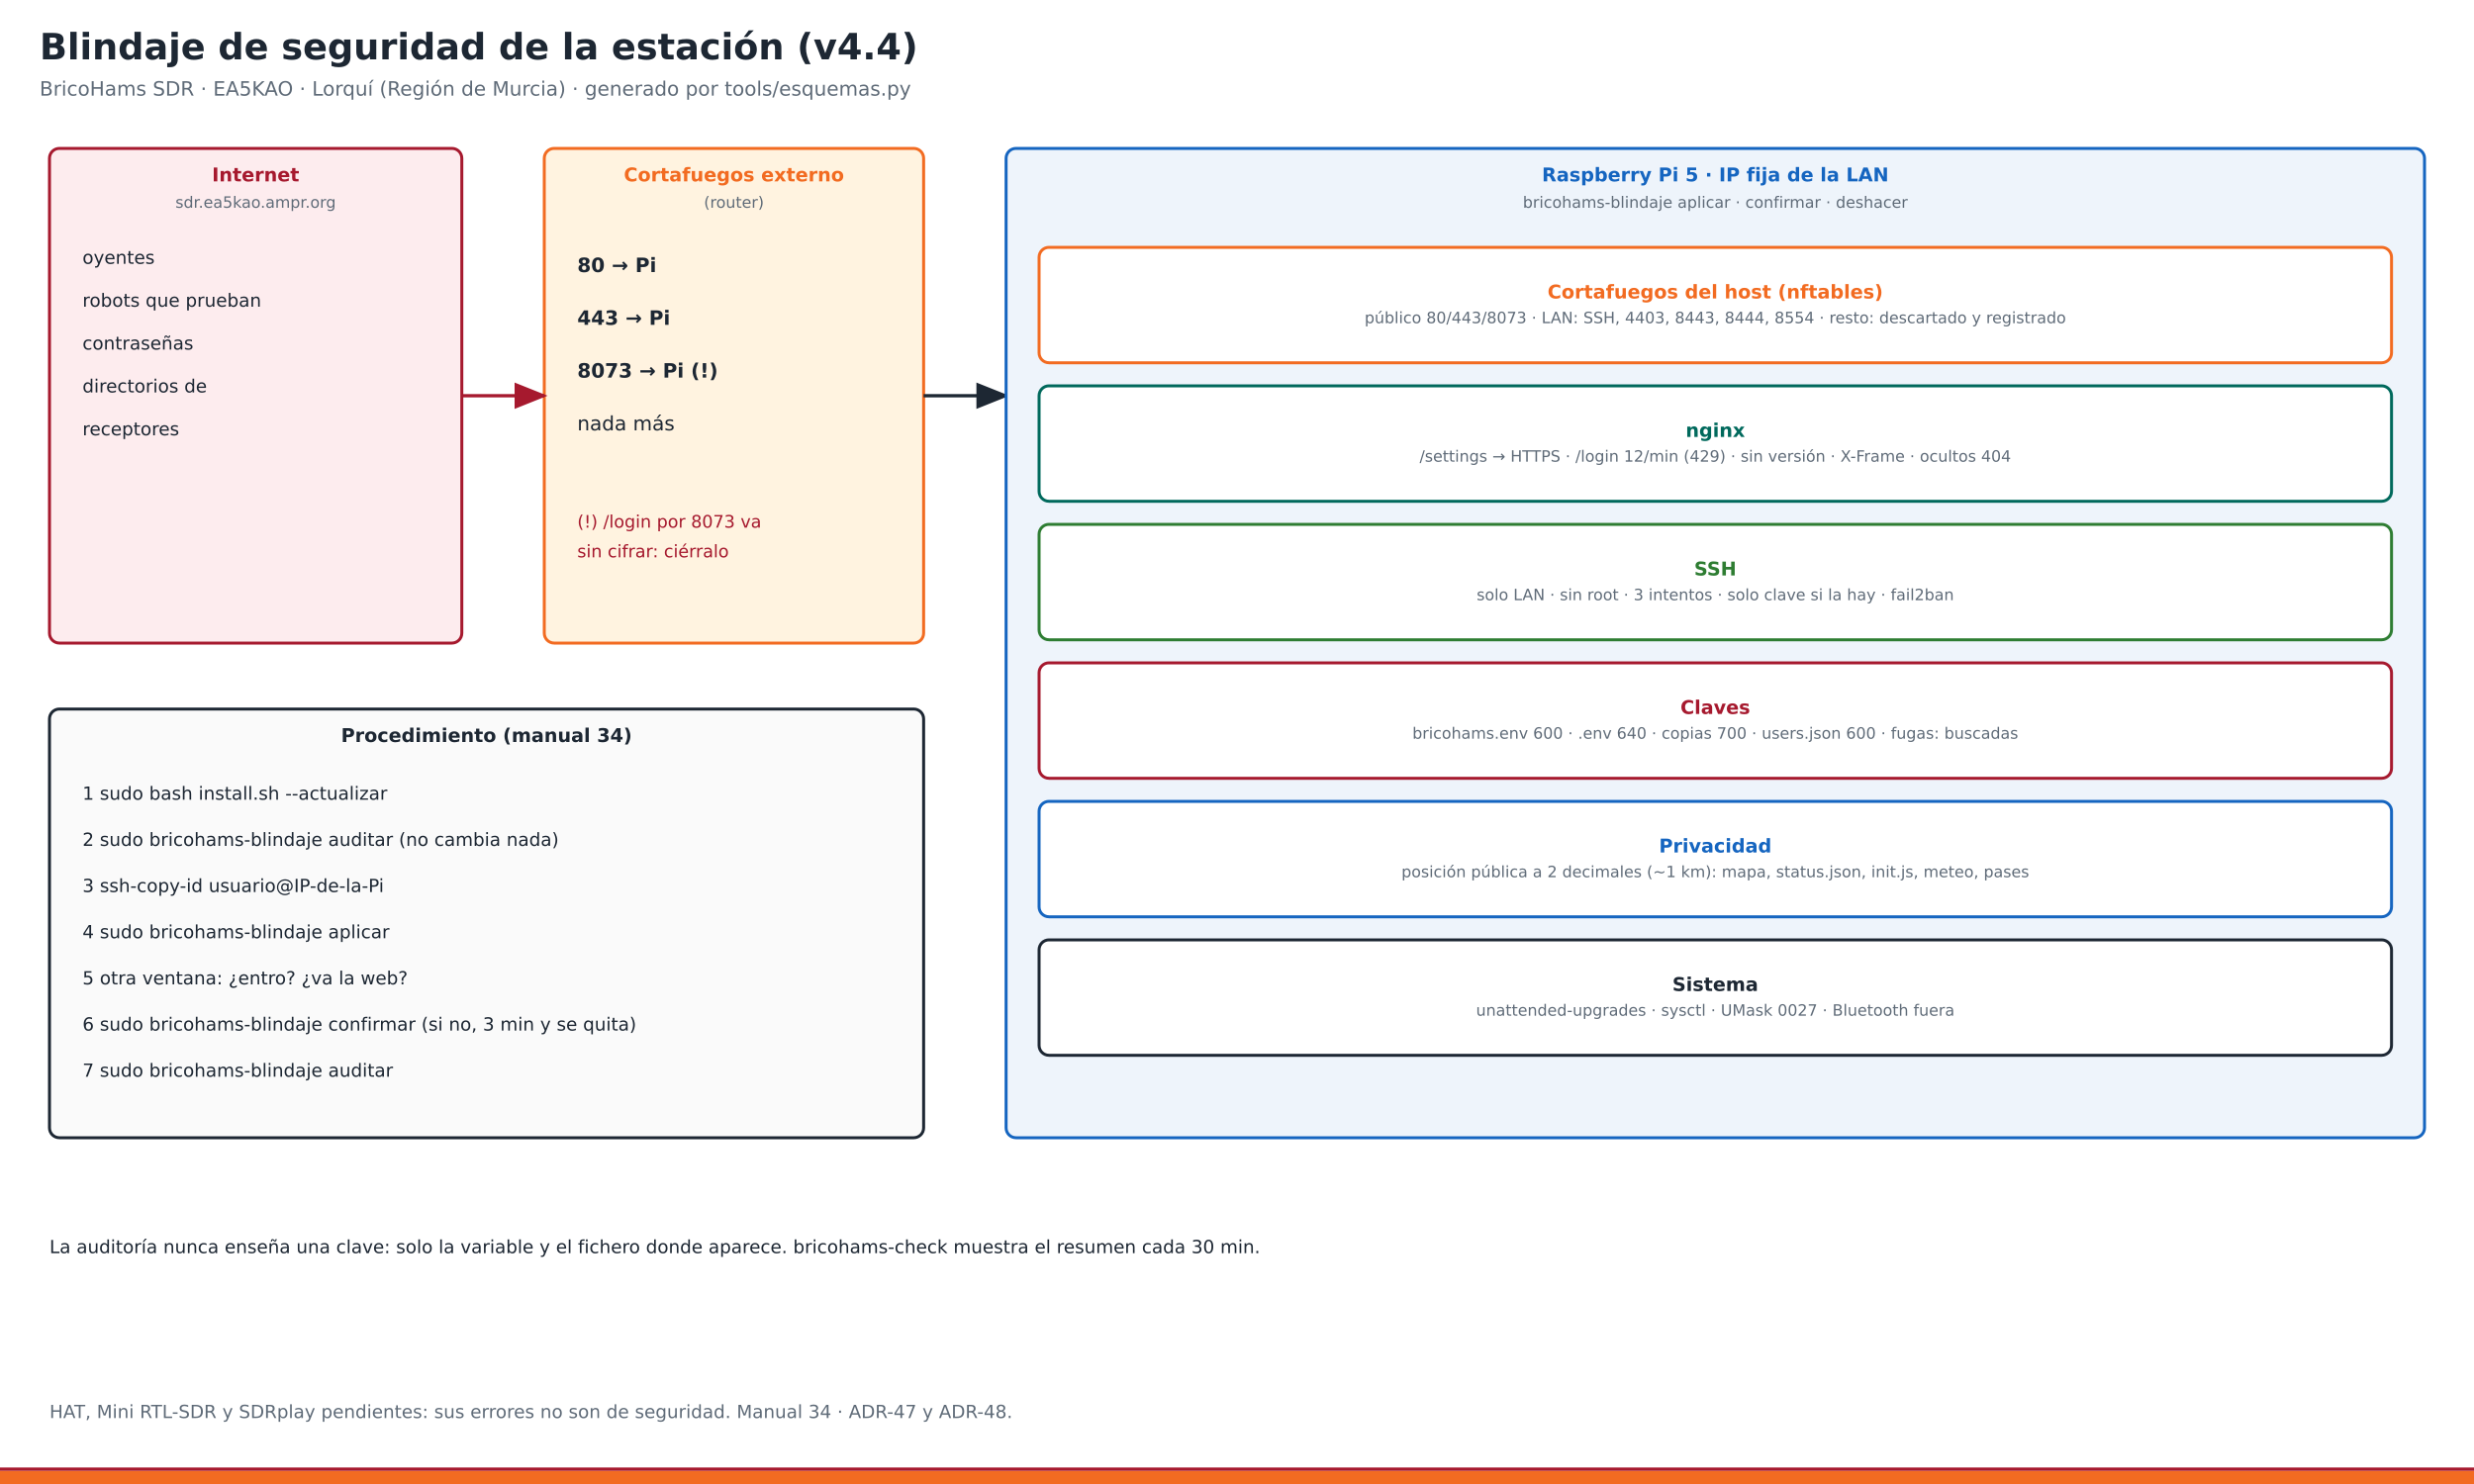
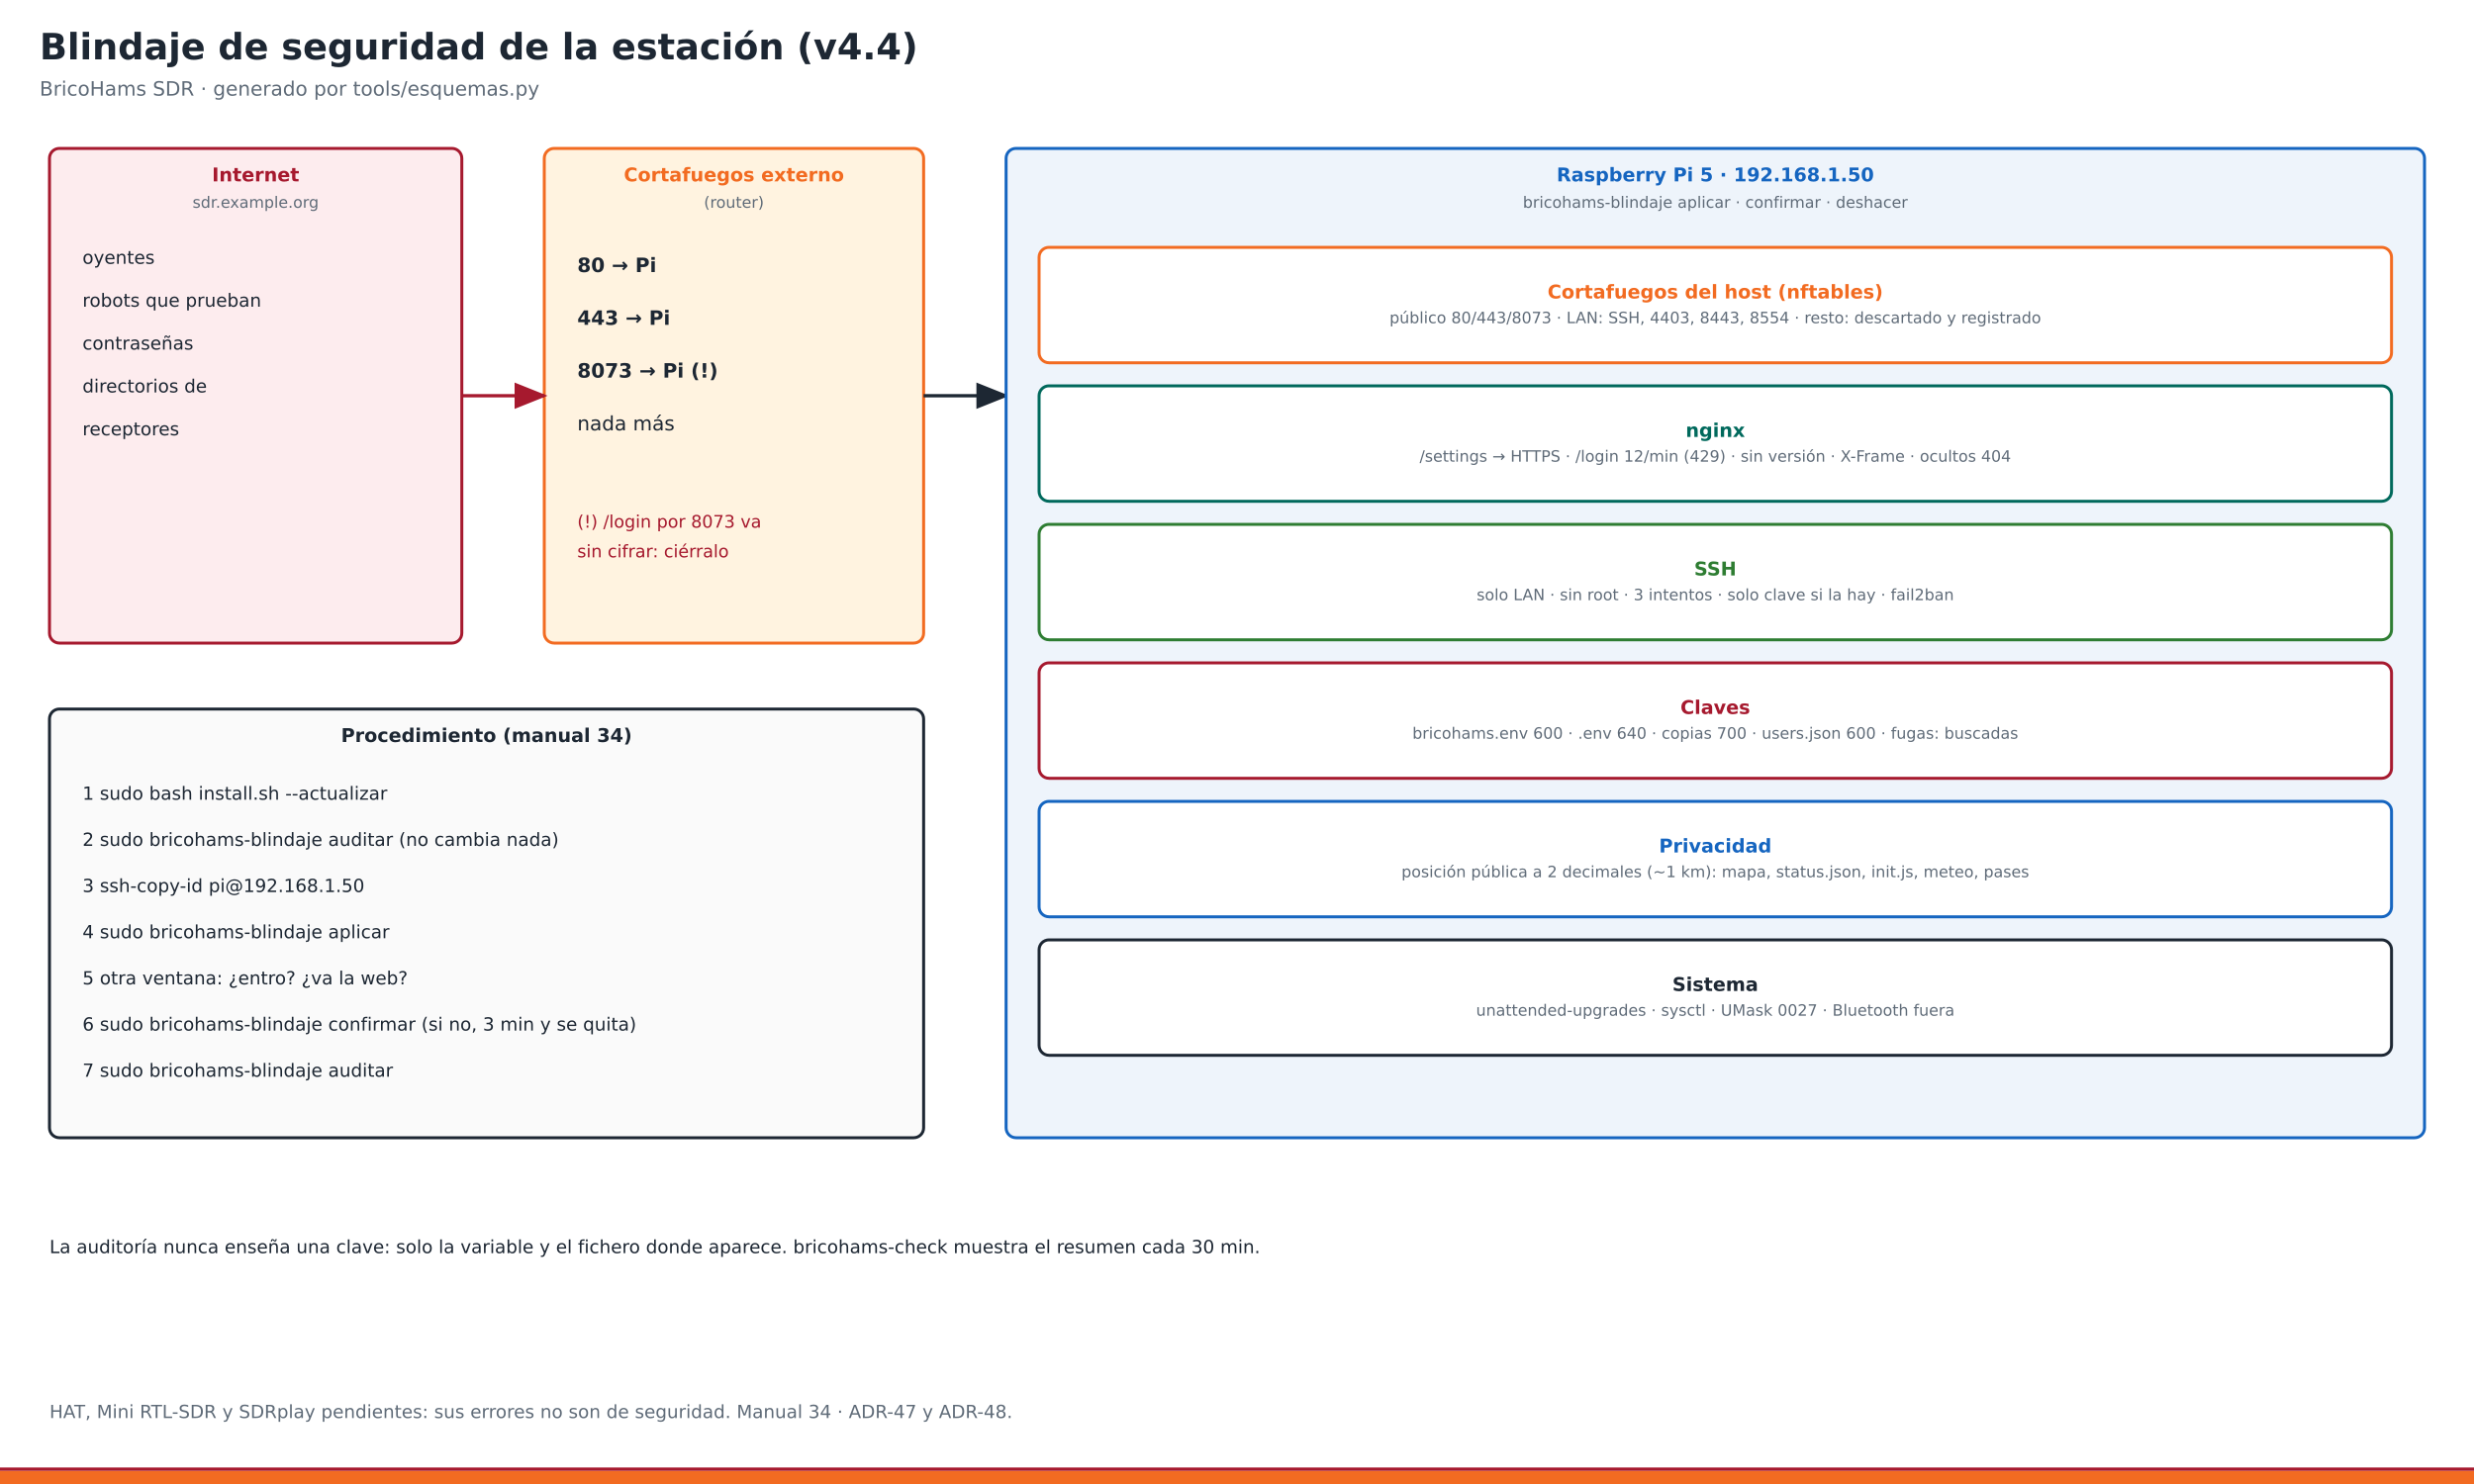
<svg xmlns="http://www.w3.org/2000/svg" width="1500" height="900" viewBox="0 0 1500 900" font-family="DejaVu Sans, Arial, sans-serif">
  <rect width="1500" height="900" fill="#ffffff" />
  <text x="24" y="36" font-size="22" font-weight="bold" fill="#1d2733">Blindaje de seguridad de la estación (v4.4)</text>
-   <text x="24" y="58" font-size="12" fill="#5f6b78">BricoHams SDR · EA5KAO · Lorquí (Región de Murcia) · generado por tools/esquemas.py</text>
+   <text x="24" y="58" font-size="12" fill="#5f6b78">BricoHams SDR · generado por tools/esquemas.py</text>
  <rect x="0" y="892" width="1500" height="8" fill="#F26B21" />
  <rect x="0" y="890" width="1500" height="2" fill="#A6192E" />
  <defs>
    <marker id="a00695c" markerWidth="10" markerHeight="8" refX="9" refY="4" orient="auto">
      <path d="M0,0 L10,4 L0,8 z" fill="#00695c" />
    </marker>
    <marker id="a1565c0" markerWidth="10" markerHeight="8" refX="9" refY="4" orient="auto">
      <path d="M0,0 L10,4 L0,8 z" fill="#1565c0" />
    </marker>
    <marker id="a1d2733" markerWidth="10" markerHeight="8" refX="9" refY="4" orient="auto">
      <path d="M0,0 L10,4 L0,8 z" fill="#1d2733" />
    </marker>
    <marker id="a2e7d32" markerWidth="10" markerHeight="8" refX="9" refY="4" orient="auto">
      <path d="M0,0 L10,4 L0,8 z" fill="#2e7d32" />
    </marker>
    <marker id="aA6192E" markerWidth="10" markerHeight="8" refX="9" refY="4" orient="auto">
      <path d="M0,0 L10,4 L0,8 z" fill="#A6192E" />
    </marker>
    <marker id="aF26B21" markerWidth="10" markerHeight="8" refX="9" refY="4" orient="auto">
      <path d="M0,0 L10,4 L0,8 z" fill="#F26B21" />
    </marker>
  </defs>
  <rect x="30" y="90" width="250" height="300" rx="6" fill="#fdecee" stroke="#A6192E" stroke-width="1.8" />
  <text x="155.0" y="110" font-size="11.5" fill="#A6192E" font-weight="bold" text-anchor="middle">Internet</text>
-   <text x="155.0" y="126" font-size="9.5" fill="#5f6b78" text-anchor="middle">sdr.ea5kao.ampr.org</text>
+   <text x="155.0" y="126" font-size="9.5" fill="#5f6b78" text-anchor="middle">sdr.example.org</text>
  <text x="50" y="160" font-size="11" fill="#1d2733" text-anchor="start">oyentes</text>
  <text x="50" y="186" font-size="11" fill="#1d2733" text-anchor="start">robots que prueban</text>
  <text x="50" y="212" font-size="11" fill="#1d2733" text-anchor="start">contraseñas</text>
  <text x="50" y="238" font-size="11" fill="#1d2733" text-anchor="start">directorios de</text>
  <text x="50" y="264" font-size="11" fill="#1d2733" text-anchor="start">receptores</text>
  <rect x="330" y="90" width="230" height="300" rx="6" fill="#fff3e0" stroke="#F26B21" stroke-width="1.8" />
  <text x="445.0" y="110" font-size="11.5" fill="#F26B21" font-weight="bold" text-anchor="middle">Cortafuegos externo</text>
  <text x="445.0" y="126" font-size="9.5" fill="#5f6b78" text-anchor="middle">(router)</text>
  <text x="350" y="165" font-size="12" fill="#1d2733" font-weight="bold" text-anchor="start">80 → Pi</text>
  <text x="350" y="197" font-size="12" fill="#1d2733" font-weight="bold" text-anchor="start">443 → Pi</text>
  <text x="350" y="229" font-size="12" fill="#1d2733" font-weight="bold" text-anchor="start">8073 → Pi (!)</text>
  <text x="350" y="261" font-size="12" fill="#1d2733" text-anchor="start">nada más</text>
  <text x="350" y="320" font-size="10.5" fill="#A6192E" text-anchor="start">(!) /login por 8073 va</text>
  <text x="350" y="338" font-size="10.5" fill="#A6192E" text-anchor="start">sin cifrar: ciérralo</text>
  <line x1="280" y1="240" x2="330" y2="240" stroke="#A6192E" stroke-width="2" marker-end="url(#aA6192E)" />
  <line x1="560" y1="240" x2="610" y2="240" stroke="#1d2733" stroke-width="2" marker-end="url(#a1d2733)" />
  <rect x="610" y="90" width="860" height="600" rx="6" fill="#eef4fb" stroke="#1565c0" stroke-width="1.8" />
-   <text x="1040.0" y="110" font-size="11.5" fill="#1565c0" font-weight="bold" text-anchor="middle">Raspberry Pi 5 · IP fija de la LAN</text>
+   <text x="1040.0" y="110" font-size="11.5" fill="#1565c0" font-weight="bold" text-anchor="middle">Raspberry Pi 5 · 192.168.1.50</text>
  <text x="1040.0" y="126" font-size="9.5" fill="#5f6b78" text-anchor="middle">bricohams-blindaje aplicar · confirmar · deshacer</text>
  <rect x="630" y="150" width="820" height="70" rx="6" fill="#ffffff" stroke="#F26B21" stroke-width="1.8" />
  <text x="1040.0" y="181.0" font-size="11.5" fill="#F26B21" font-weight="bold" text-anchor="middle">Cortafuegos del host (nftables)</text>
-   <text x="1040.0" y="196.0" font-size="9.5" fill="#5f6b78" text-anchor="middle">público 80/443/8073 · LAN: SSH, 4403, 8443, 8444, 8554 · resto: descartado y registrado</text>
+   <text x="1040.0" y="196.0" font-size="9.5" fill="#5f6b78" text-anchor="middle">público 80/443/8073 · LAN: SSH, 4403, 8443, 8554 · resto: descartado y registrado</text>
  <rect x="630" y="234" width="820" height="70" rx="6" fill="#ffffff" stroke="#00695c" stroke-width="1.8" />
  <text x="1040.0" y="265.0" font-size="11.5" fill="#00695c" font-weight="bold" text-anchor="middle">nginx</text>
  <text x="1040.0" y="280.0" font-size="9.5" fill="#5f6b78" text-anchor="middle">/settings → HTTPS · /login 12/min (429) · sin versión · X-Frame · ocultos 404</text>
  <rect x="630" y="318" width="820" height="70" rx="6" fill="#ffffff" stroke="#2e7d32" stroke-width="1.8" />
  <text x="1040.0" y="349.0" font-size="11.5" fill="#2e7d32" font-weight="bold" text-anchor="middle">SSH</text>
  <text x="1040.0" y="364.0" font-size="9.5" fill="#5f6b78" text-anchor="middle">solo LAN · sin root · 3 intentos · solo clave si la hay · fail2ban</text>
  <rect x="630" y="402" width="820" height="70" rx="6" fill="#ffffff" stroke="#A6192E" stroke-width="1.8" />
  <text x="1040.0" y="433.0" font-size="11.5" fill="#A6192E" font-weight="bold" text-anchor="middle">Claves</text>
  <text x="1040.0" y="448.0" font-size="9.5" fill="#5f6b78" text-anchor="middle">bricohams.env 600 · .env 640 · copias 700 · users.json 600 · fugas: buscadas</text>
  <rect x="630" y="486" width="820" height="70" rx="6" fill="#ffffff" stroke="#1565c0" stroke-width="1.8" />
  <text x="1040.0" y="517.0" font-size="11.5" fill="#1565c0" font-weight="bold" text-anchor="middle">Privacidad</text>
  <text x="1040.0" y="532.0" font-size="9.5" fill="#5f6b78" text-anchor="middle">posición pública a 2 decimales (~1 km): mapa, status.json, init.js, meteo, pases</text>
  <rect x="630" y="570" width="820" height="70" rx="6" fill="#ffffff" stroke="#1d2733" stroke-width="1.8" />
  <text x="1040.0" y="601.0" font-size="11.5" fill="#1d2733" font-weight="bold" text-anchor="middle">Sistema</text>
  <text x="1040.0" y="616.0" font-size="9.5" fill="#5f6b78" text-anchor="middle">unattended-upgrades · sysctl · UMask 0027 · Bluetooth fuera</text>
  <rect x="30" y="430" width="530" height="260" rx="6" fill="#fafafa" stroke="#1d2733" stroke-width="1.8" />
  <text x="295.0" y="450" font-size="11.5" fill="#1d2733" font-weight="bold" text-anchor="middle">Procedimiento (manual 34)</text>
  <text x="50" y="485" font-size="11" fill="#1d2733" text-anchor="start">1 sudo bash install.sh --actualizar</text>
  <text x="50" y="513" font-size="11" fill="#1d2733" text-anchor="start">2 sudo bricohams-blindaje auditar  (no cambia nada)</text>
-   <text x="50" y="541" font-size="11" fill="#1d2733" text-anchor="start">3 ssh-copy-id usuario@IP-de-la-Pi</text>
+   <text x="50" y="541" font-size="11" fill="#1d2733" text-anchor="start">3 ssh-copy-id pi@192.168.1.50</text>
  <text x="50" y="569" font-size="11" fill="#1d2733" text-anchor="start">4 sudo bricohams-blindaje aplicar</text>
  <text x="50" y="597" font-size="11" fill="#1d2733" text-anchor="start">5 otra ventana: ¿entro? ¿va la web?</text>
  <text x="50" y="625" font-size="11" fill="#1d2733" text-anchor="start">6 sudo bricohams-blindaje confirmar (si no, 3 min y se quita)</text>
  <text x="50" y="653" font-size="11" fill="#1d2733" text-anchor="start">7 sudo bricohams-blindaje auditar</text>
  <text x="30" y="760" font-size="11" fill="#1d2733" text-anchor="start">La auditoría nunca enseña una clave: solo la variable y el fichero donde aparece. bricohams-check muestra el resumen cada 30 min.</text>
  <text x="30" y="860" font-size="11" fill="#5f6b78" text-anchor="start">HAT, Mini RTL-SDR y SDRplay pendientes: sus errores no son de seguridad. Manual 34 · ADR-47 y ADR-48.</text>
</svg>
